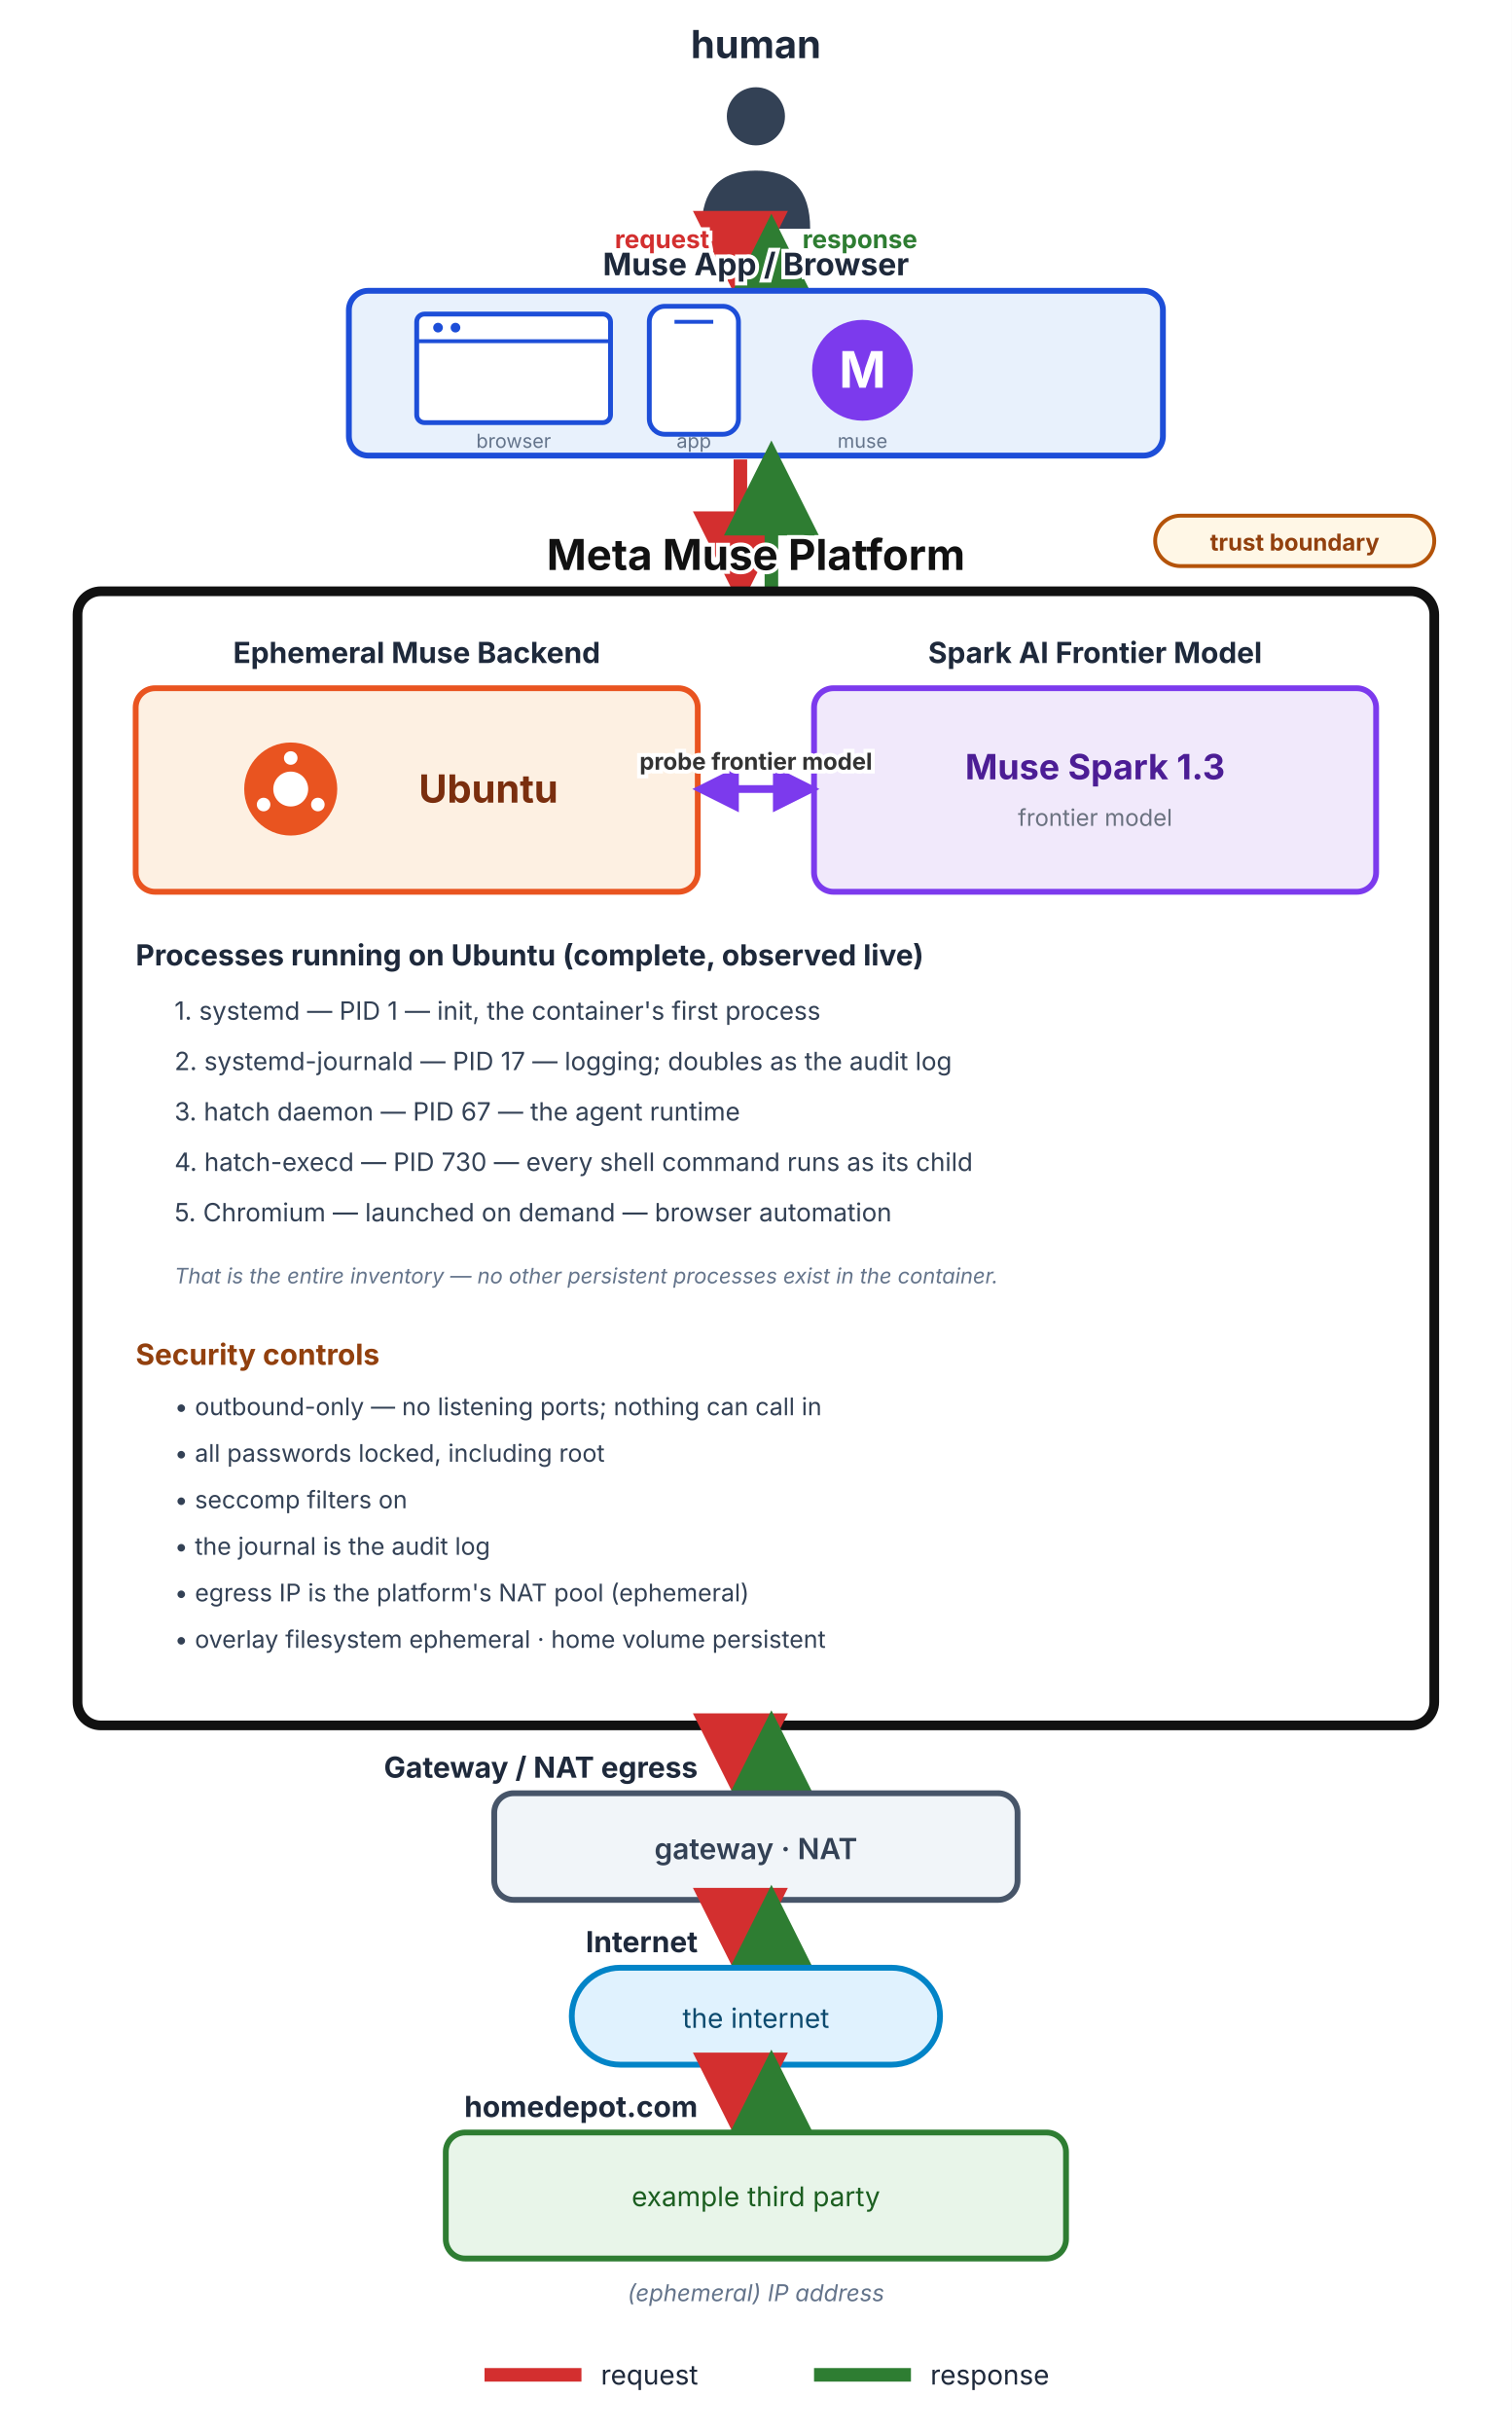
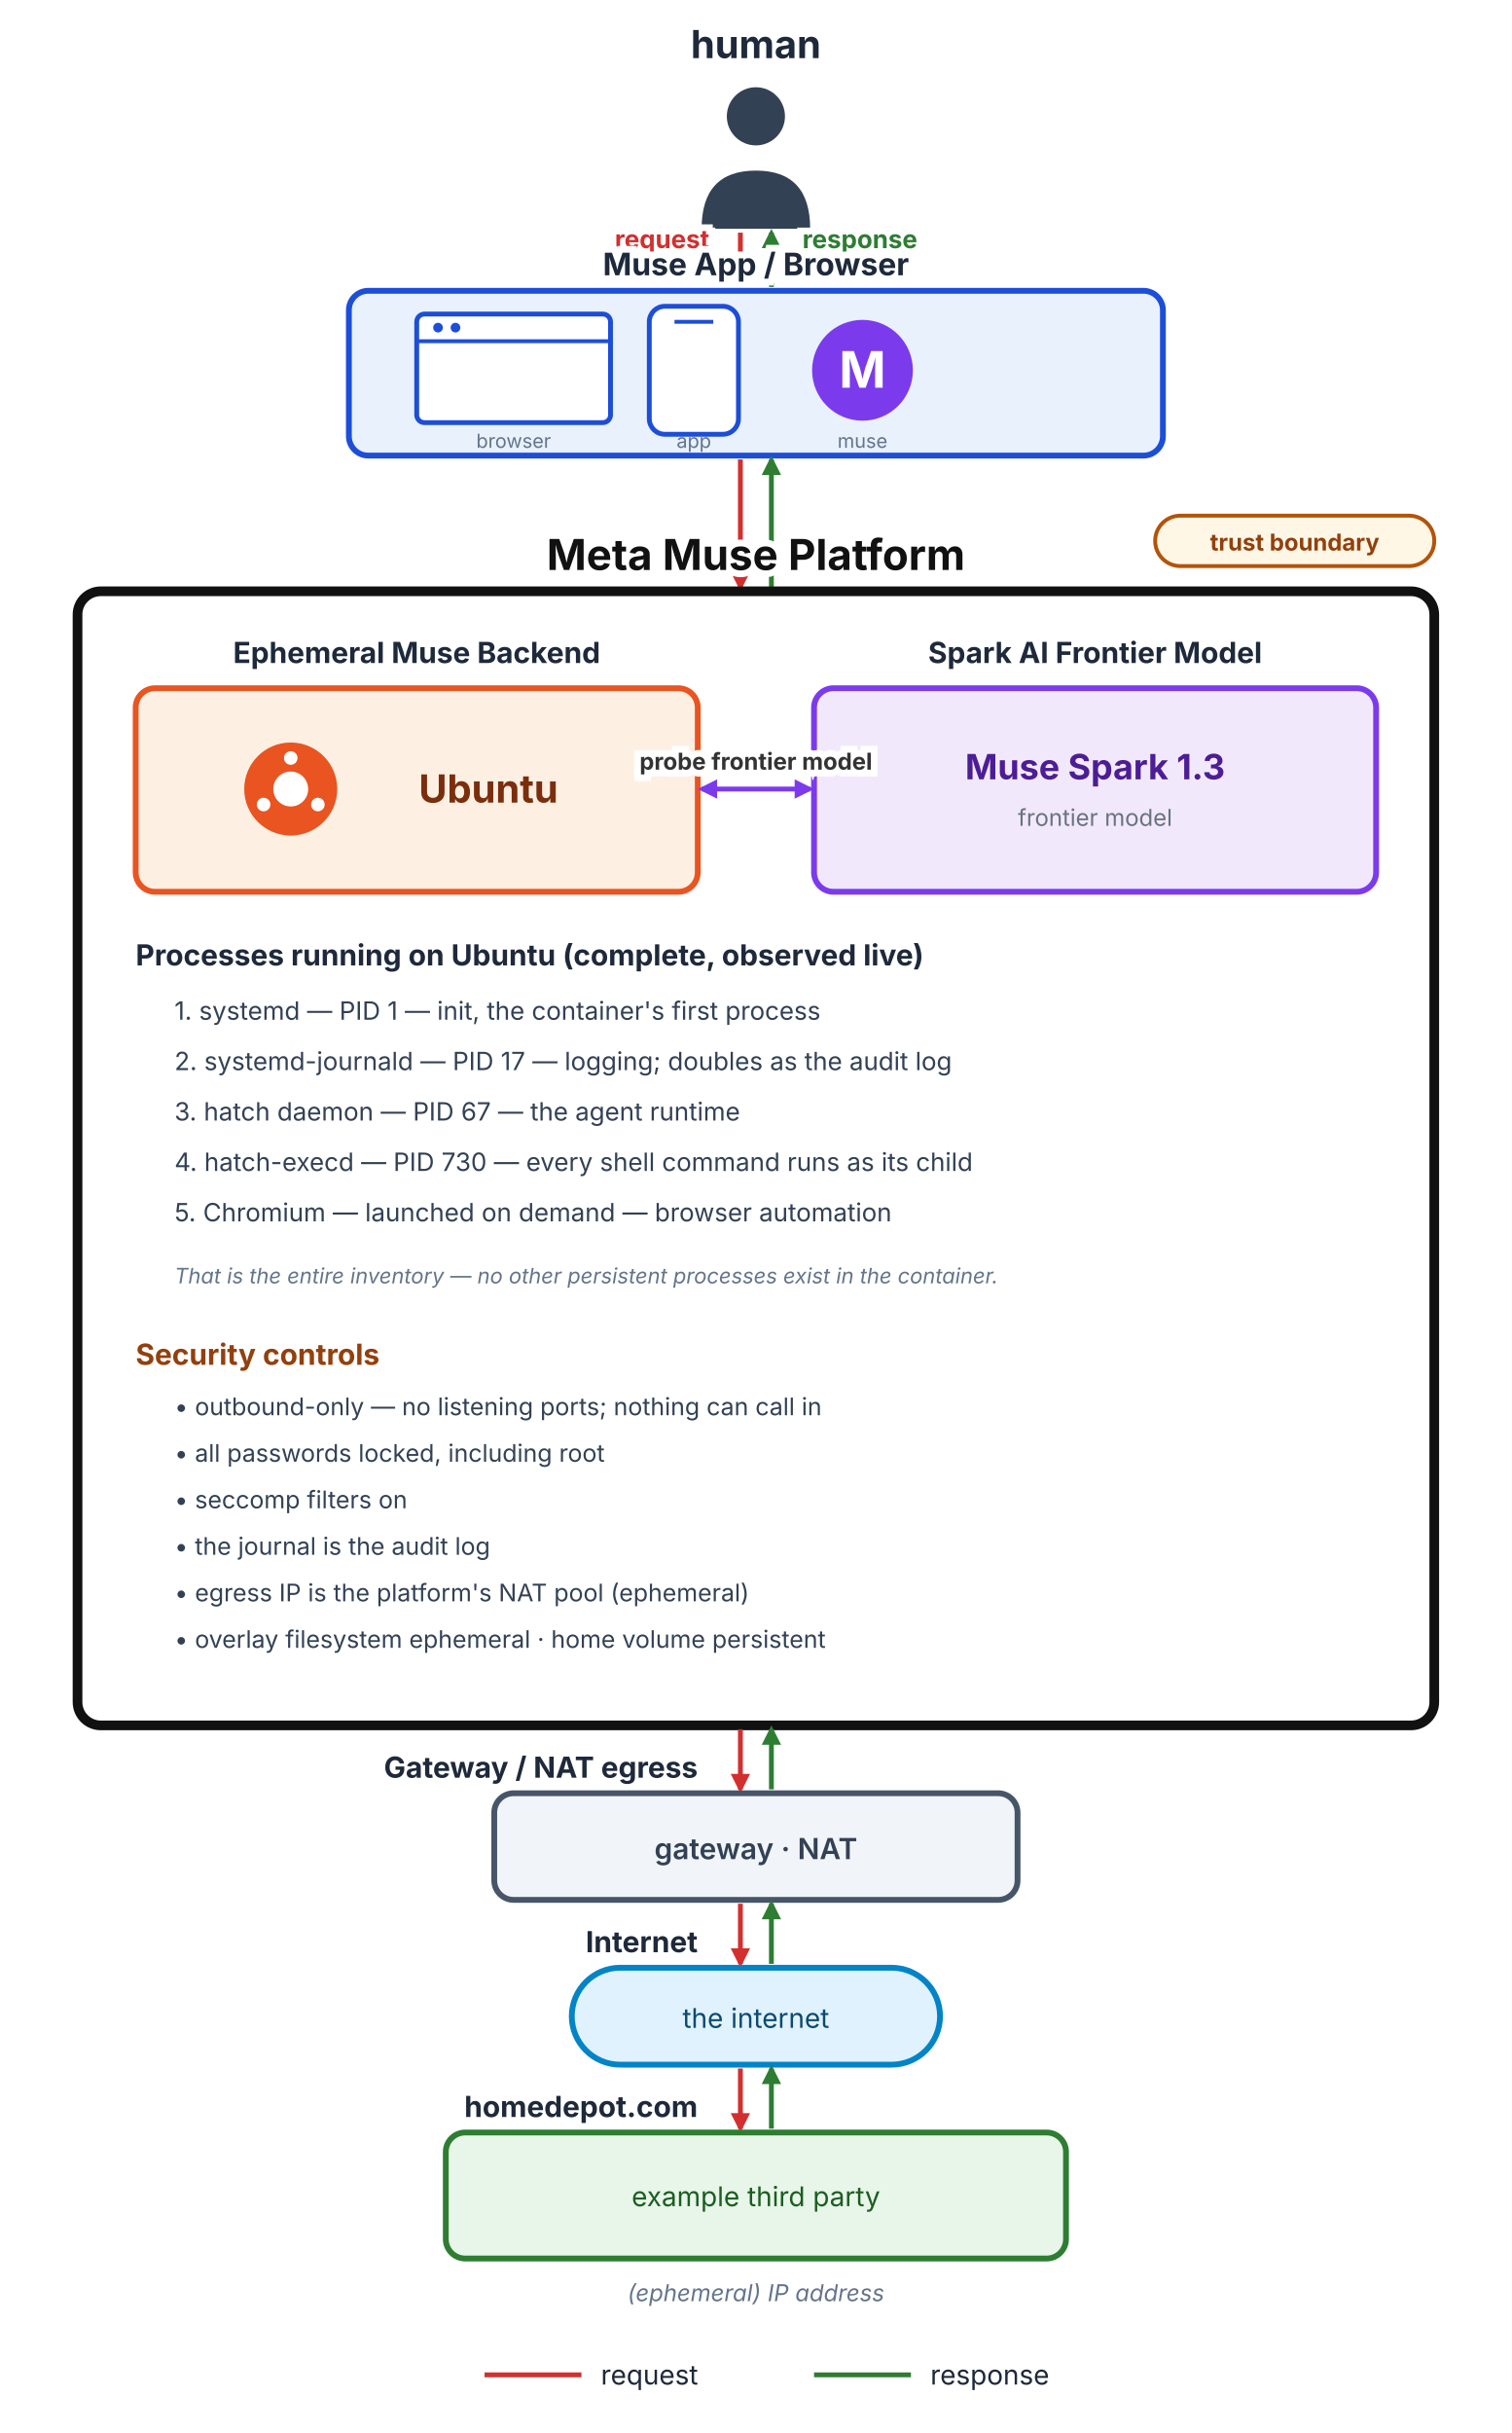
<svg xmlns="http://www.w3.org/2000/svg" viewBox="0 0 780 1255" font-family="-apple-system, BlinkMacSystemFont, 'Segoe UI', sans-serif">
  <defs>
-     <marker id="ah-red" viewBox="0 0 10 10" refX="8" refY="5" markerWidth="7" markerHeight="7" orient="auto-start-reverse">
+     <marker id="ah-red" viewBox="0 0 10 10" refX="8" refY="5" markerWidth="4" markerHeight="4" orient="auto-start-reverse">
      <path d="M0,0 L10,5 L0,10 z" fill="#d32f2f" />
    </marker>
-     <marker id="ah-green" viewBox="0 0 10 10" refX="8" refY="5" markerWidth="7" markerHeight="7" orient="auto-start-reverse">
+     <marker id="ah-green" viewBox="0 0 10 10" refX="8" refY="5" markerWidth="4" markerHeight="4" orient="auto-start-reverse">
      <path d="M0,0 L10,5 L0,10 z" fill="#2e7d32" />
    </marker>
-     <marker id="ah-purple" viewBox="0 0 10 10" refX="8" refY="5" markerWidth="6" markerHeight="6" orient="auto-start-reverse">
+     <marker id="ah-purple" viewBox="0 0 10 10" refX="8" refY="5" markerWidth="4" markerHeight="4" orient="auto-start-reverse">
      <path d="M0,0 L10,5 L0,10 z" fill="#7c3aed" />
    </marker>
-     <style>
-       .lbl { paint-order: stroke; stroke: #ffffff; stroke-width: 4px; }
-     </style>
  </defs>
  <rect x="0" y="0" width="780" height="1255" fill="#ffffff" />
  <text x="390" y="30" text-anchor="middle" font-size="20" font-weight="700" fill="#1e293b">human</text>
  <circle cx="390" cy="60" r="15" fill="#334155" />
  <path d="M362 118 Q362 88 390 88 Q418 88 418 118 Z" fill="#334155" />
-   <line x1="382" y1="120" x2="382" y2="148" stroke="#d32f2f" stroke-width="7" marker-end="url(#ah-red)" />
-   <line x1="398" y1="148" x2="398" y2="120" stroke="#2e7d32" stroke-width="7" marker-end="url(#ah-green)" />
-   <text class="lbl" x="366" y="128" text-anchor="end" font-size="13" font-weight="700" fill="#d32f2f">request</text>
-   <text class="lbl" x="414" y="128" text-anchor="start" font-size="13" font-weight="700" fill="#2e7d32">response</text>
-   <text class="lbl" x="390" y="142" text-anchor="middle" font-size="16" font-weight="700" fill="#1e293b">Muse App / Browser</text>
+   <line x1="382" y1="120" x2="382" y2="148" stroke="#d32f2f" stroke-width="2.5" marker-end="url(#ah-red)" />
+   <line x1="398" y1="148" x2="398" y2="120" stroke="#2e7d32" stroke-width="2.5" marker-end="url(#ah-green)" />
+   <text x="366" y="128" text-anchor="end" font-size="13" font-weight="700" fill="none" stroke="#ffffff" stroke-width="7">request</text>
+   <text x="366" y="128" text-anchor="end" font-size="13" font-weight="700" fill="#d32f2f">request</text>
+   <text x="414" y="128" text-anchor="start" font-size="13" font-weight="700" fill="none" stroke="#ffffff" stroke-width="7">response</text>
+   <text x="414" y="128" text-anchor="start" font-size="13" font-weight="700" fill="#2e7d32">response</text>
+   <text x="390" y="142" text-anchor="middle" font-size="16" font-weight="700" fill="none" stroke="#ffffff" stroke-width="7">Muse App / Browser</text>
+   <text x="390" y="142" text-anchor="middle" font-size="16" font-weight="700" fill="#1e293b">Muse App / Browser</text>
  <rect x="180" y="150" width="420" height="85" rx="10" fill="#e8f1fc" stroke="#1d4ed8" stroke-width="3" />
  <rect x="215" y="162" width="100" height="56" rx="4" fill="#ffffff" stroke="#1d4ed8" stroke-width="2.5" />
  <line x1="215" y1="176" x2="315" y2="176" stroke="#1d4ed8" stroke-width="2" />
  <circle cx="226" cy="169" r="2.5" fill="#1d4ed8" />
  <circle cx="235" cy="169" r="2.5" fill="#1d4ed8" />
  <rect x="335" y="158" width="46" height="66" rx="8" fill="#ffffff" stroke="#1d4ed8" stroke-width="2.5" />
  <line x1="348" y1="166" x2="368" y2="166" stroke="#1d4ed8" stroke-width="2" />
  <circle cx="445" cy="191" r="26" fill="#7c3aed" />
  <text x="445" y="200" text-anchor="middle" font-size="26" font-weight="700" fill="#ffffff">M</text>
  <text x="265" y="231" text-anchor="middle" font-size="10" fill="#64748b">browser</text>
  <text x="358" y="231" text-anchor="middle" font-size="10" fill="#64748b">app</text>
  <text x="445" y="231" text-anchor="middle" font-size="10" fill="#64748b">muse</text>
-   <line x1="382" y1="237" x2="382" y2="303" stroke="#d32f2f" stroke-width="7" marker-end="url(#ah-red)" />
-   <line x1="398" y1="303" x2="398" y2="237" stroke="#2e7d32" stroke-width="7" marker-end="url(#ah-green)" />
+   <line x1="382" y1="237" x2="382" y2="303" stroke="#d32f2f" stroke-width="2.5" marker-end="url(#ah-red)" />
+   <line x1="398" y1="303" x2="398" y2="237" stroke="#2e7d32" stroke-width="2.5" marker-end="url(#ah-green)" />
  <rect x="596" y="266" width="144" height="26" rx="13" fill="#fff7e6" stroke="#b45309" stroke-width="2" />
  <text x="668" y="284" text-anchor="middle" font-size="12" font-weight="700" fill="#92400e">trust boundary</text>
-   <text class="lbl" x="390" y="294" text-anchor="middle" font-size="22" font-weight="700" fill="#111111">Meta Muse Platform</text>
+   <text x="390" y="294" text-anchor="middle" font-size="22" font-weight="700" fill="none" stroke="#ffffff" stroke-width="7">Meta Muse Platform</text>
+   <text x="390" y="294" text-anchor="middle" font-size="22" font-weight="700" fill="#111111">Meta Muse Platform</text>
  <rect x="40" y="305" width="700" height="585" rx="12" fill="#ffffff" stroke="#111111" stroke-width="5" />
  <text x="215" y="342" text-anchor="middle" font-size="15" font-weight="700" fill="#1e293b">Ephemeral Muse Backend</text>
  <text x="565" y="342" text-anchor="middle" font-size="15" font-weight="700" fill="#1e293b">Spark AI Frontier Model</text>
  <rect x="70" y="355" width="290" height="105" rx="10" fill="#fdf0e2" stroke="#e95420" stroke-width="3" />
  <circle cx="150" cy="407" r="24" fill="#e95420" />
  <circle cx="150" cy="407" r="9" fill="#ffffff" />
  <circle cx="150" cy="391" r="3.5" fill="#ffffff" />
  <circle cx="136" cy="415" r="3.5" fill="#ffffff" />
  <circle cx="164" cy="415" r="3.5" fill="#ffffff" />
  <text x="252" y="414" text-anchor="middle" font-size="20" font-weight="700" fill="#7a2e0e">Ubuntu</text>
  <rect x="420" y="355" width="290" height="105" rx="10" fill="#f1e9fb" stroke="#7c3aed" stroke-width="3" />
  <text x="565" y="402" text-anchor="middle" font-size="18" font-weight="700" fill="#4c1d95">Muse Spark 1.3</text>
  <text x="565" y="426" text-anchor="middle" font-size="12" fill="#6b7280">frontier model</text>
-   <line x1="362" y1="407" x2="418" y2="407" stroke="#7c3aed" stroke-width="4" marker-start="url(#ah-purple)" marker-end="url(#ah-purple)" />
-   <text class="lbl" x="390" y="397" text-anchor="middle" font-size="12" font-weight="700" fill="#333333">probe frontier model</text>
+   <line x1="362" y1="407" x2="418" y2="407" stroke="#7c3aed" stroke-width="2.5" marker-start="url(#ah-purple)" marker-end="url(#ah-purple)" />
+   <text x="390" y="397" text-anchor="middle" font-size="12" font-weight="700" fill="none" stroke="#ffffff" stroke-width="7">probe frontier model</text>
+   <text x="390" y="397" text-anchor="middle" font-size="12" font-weight="700" fill="#333333">probe frontier model</text>
  <text x="70" y="498" font-size="15" font-weight="700" fill="#1e293b">Processes running on Ubuntu (complete, observed live)</text>
  <text x="90" y="526" font-size="13" fill="#334155">1. systemd — PID 1 — init, the container's first process</text>
  <text x="90" y="552" font-size="13" fill="#334155">2. systemd-journald — PID 17 — logging; doubles as the audit log</text>
  <text x="90" y="578" font-size="13" fill="#334155">3. hatch daemon — PID 67 — the agent runtime</text>
  <text x="90" y="604" font-size="13" fill="#334155">4. hatch-execd — PID 730 — every shell command runs as its child</text>
  <text x="90" y="630" font-size="13" fill="#334155">5. Chromium — launched on demand — browser automation</text>
  <text x="90" y="662" font-size="11" font-style="italic" fill="#64748b">That is the entire inventory — no other persistent processes exist in the container.</text>
  <text x="70" y="704" font-size="15" font-weight="700" fill="#92400e">Security controls</text>
  <text x="90" y="730" font-size="12.5" fill="#334155">• outbound-only — no listening ports; nothing can call in</text>
  <text x="90" y="754" font-size="12.5" fill="#334155">• all passwords locked, including root</text>
  <text x="90" y="778" font-size="12.5" fill="#334155">• seccomp filters on</text>
  <text x="90" y="802" font-size="12.5" fill="#334155">• the journal is the audit log</text>
  <text x="90" y="826" font-size="12.5" fill="#334155">• egress IP is the platform's NAT pool (ephemeral)</text>
  <text x="90" y="850" font-size="12.5" fill="#334155">• overlay filesystem ephemeral · home volume persistent</text>
-   <line x1="382" y1="892" x2="382" y2="923" stroke="#d32f2f" stroke-width="7" marker-end="url(#ah-red)" />
-   <line x1="398" y1="923" x2="398" y2="892" stroke="#2e7d32" stroke-width="7" marker-end="url(#ah-green)" />
+   <line x1="382" y1="892" x2="382" y2="923" stroke="#d32f2f" stroke-width="2.5" marker-end="url(#ah-red)" />
+   <line x1="398" y1="923" x2="398" y2="892" stroke="#2e7d32" stroke-width="2.5" marker-end="url(#ah-green)" />
  <text x="360" y="917" text-anchor="end" font-size="15" font-weight="700" fill="#1e293b">Gateway / NAT egress</text>
  <rect x="255" y="925" width="270" height="55" rx="10" fill="#f1f5f9" stroke="#475569" stroke-width="3" />
  <text x="390" y="959" text-anchor="middle" font-size="15" font-weight="600" fill="#334155">gateway · NAT</text>
-   <line x1="382" y1="982" x2="382" y2="1013" stroke="#d32f2f" stroke-width="7" marker-end="url(#ah-red)" />
-   <line x1="398" y1="1013" x2="398" y2="982" stroke="#2e7d32" stroke-width="7" marker-end="url(#ah-green)" />
+   <line x1="382" y1="982" x2="382" y2="1013" stroke="#d32f2f" stroke-width="2.5" marker-end="url(#ah-red)" />
+   <line x1="398" y1="1013" x2="398" y2="982" stroke="#2e7d32" stroke-width="2.5" marker-end="url(#ah-green)" />
  <text x="360" y="1007" text-anchor="end" font-size="15" font-weight="700" fill="#1e293b">Internet</text>
  <rect x="295" y="1015" width="190" height="50" rx="25" fill="#e0f2fe" stroke="#0284c7" stroke-width="3" />
  <text x="390" y="1046" text-anchor="middle" font-size="14" fill="#0c4a6e">the internet</text>
-   <line x1="382" y1="1067" x2="382" y2="1098" stroke="#d32f2f" stroke-width="7" marker-end="url(#ah-red)" />
-   <line x1="398" y1="1098" x2="398" y2="1067" stroke="#2e7d32" stroke-width="7" marker-end="url(#ah-green)" />
+   <line x1="382" y1="1067" x2="382" y2="1098" stroke="#d32f2f" stroke-width="2.5" marker-end="url(#ah-red)" />
+   <line x1="398" y1="1098" x2="398" y2="1067" stroke="#2e7d32" stroke-width="2.5" marker-end="url(#ah-green)" />
  <text x="360" y="1092" text-anchor="end" font-size="15" font-weight="700" fill="#1e293b">homedepot.com</text>
  <rect x="230" y="1100" width="320" height="65" rx="10" fill="#e8f5e9" stroke="#2e7d32" stroke-width="3" />
  <text x="390" y="1138" text-anchor="middle" font-size="14" fill="#1b5e20">example third party</text>
  <text x="390" y="1187" text-anchor="middle" font-size="12" font-style="italic" fill="#64748b">(ephemeral) IP address</text>
-   <line x1="250" y1="1225" x2="300" y2="1225" stroke="#d32f2f" stroke-width="7" />
+   <line x1="250" y1="1225" x2="300" y2="1225" stroke="#d32f2f" stroke-width="2.5" />
  <text x="310" y="1230" font-size="14" fill="#1e293b">request</text>
-   <line x1="420" y1="1225" x2="470" y2="1225" stroke="#2e7d32" stroke-width="7" />
+   <line x1="420" y1="1225" x2="470" y2="1225" stroke="#2e7d32" stroke-width="2.5" />
  <text x="480" y="1230" font-size="14" fill="#1e293b">response</text>
</svg>
